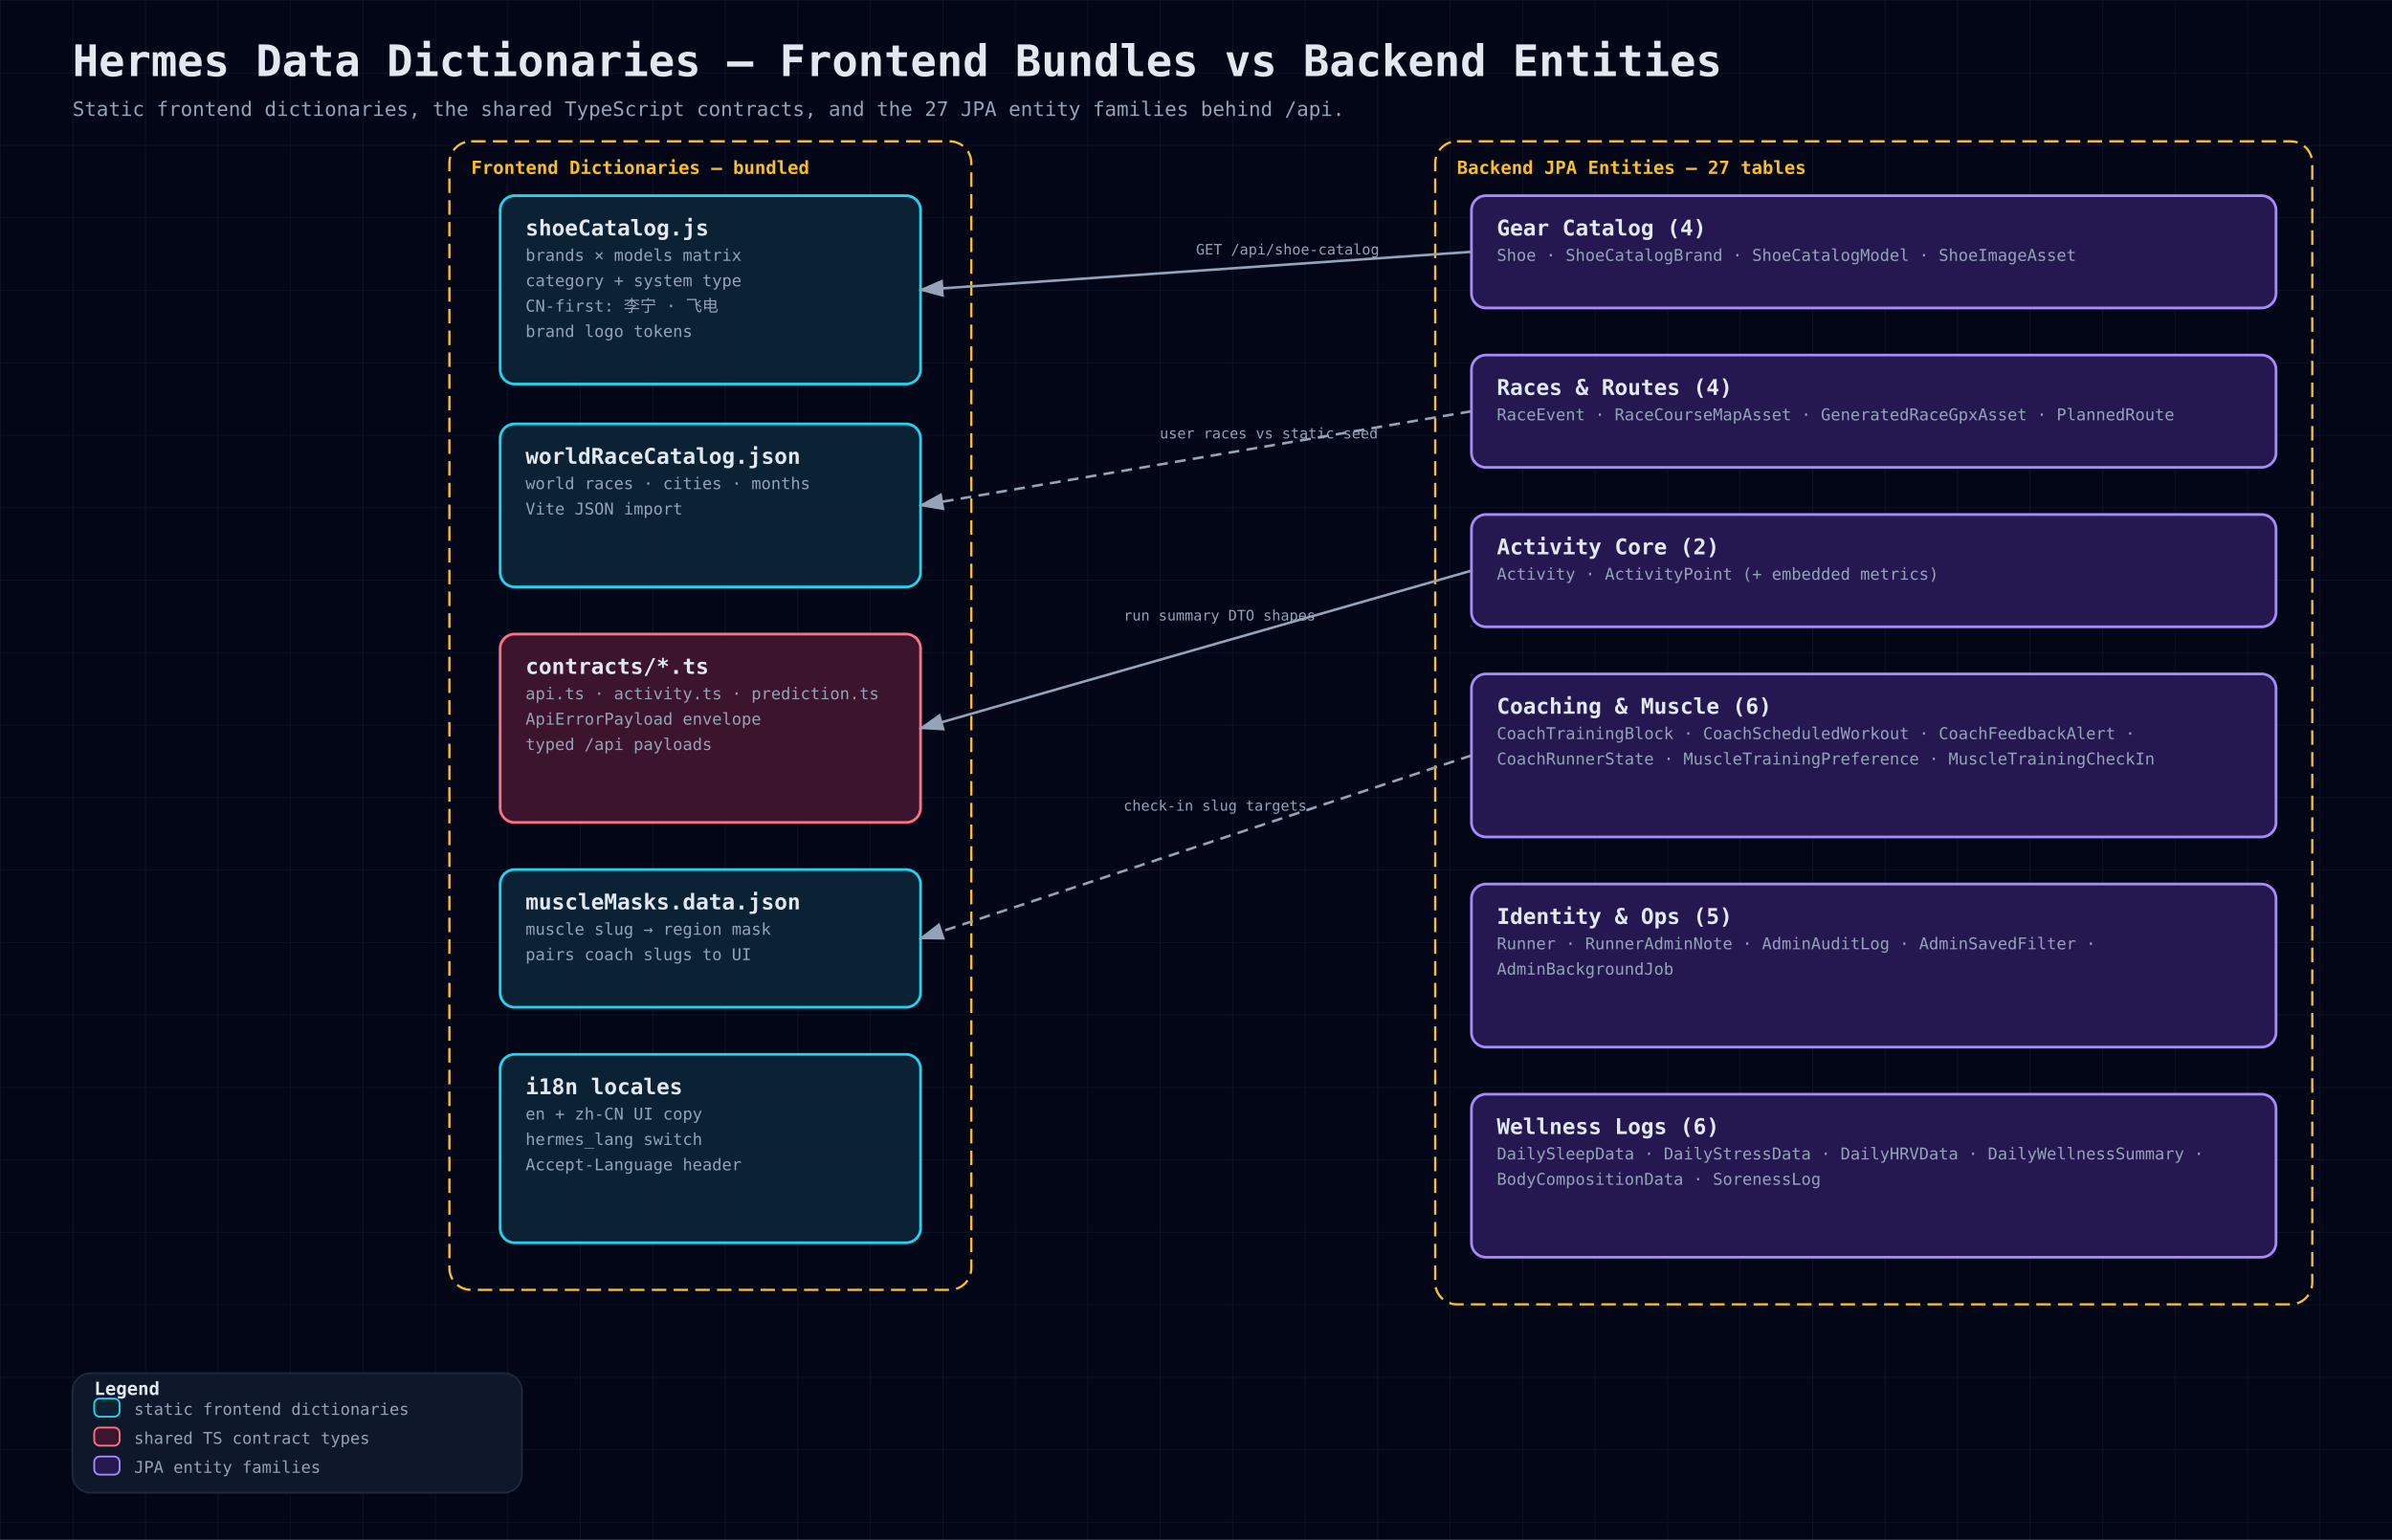
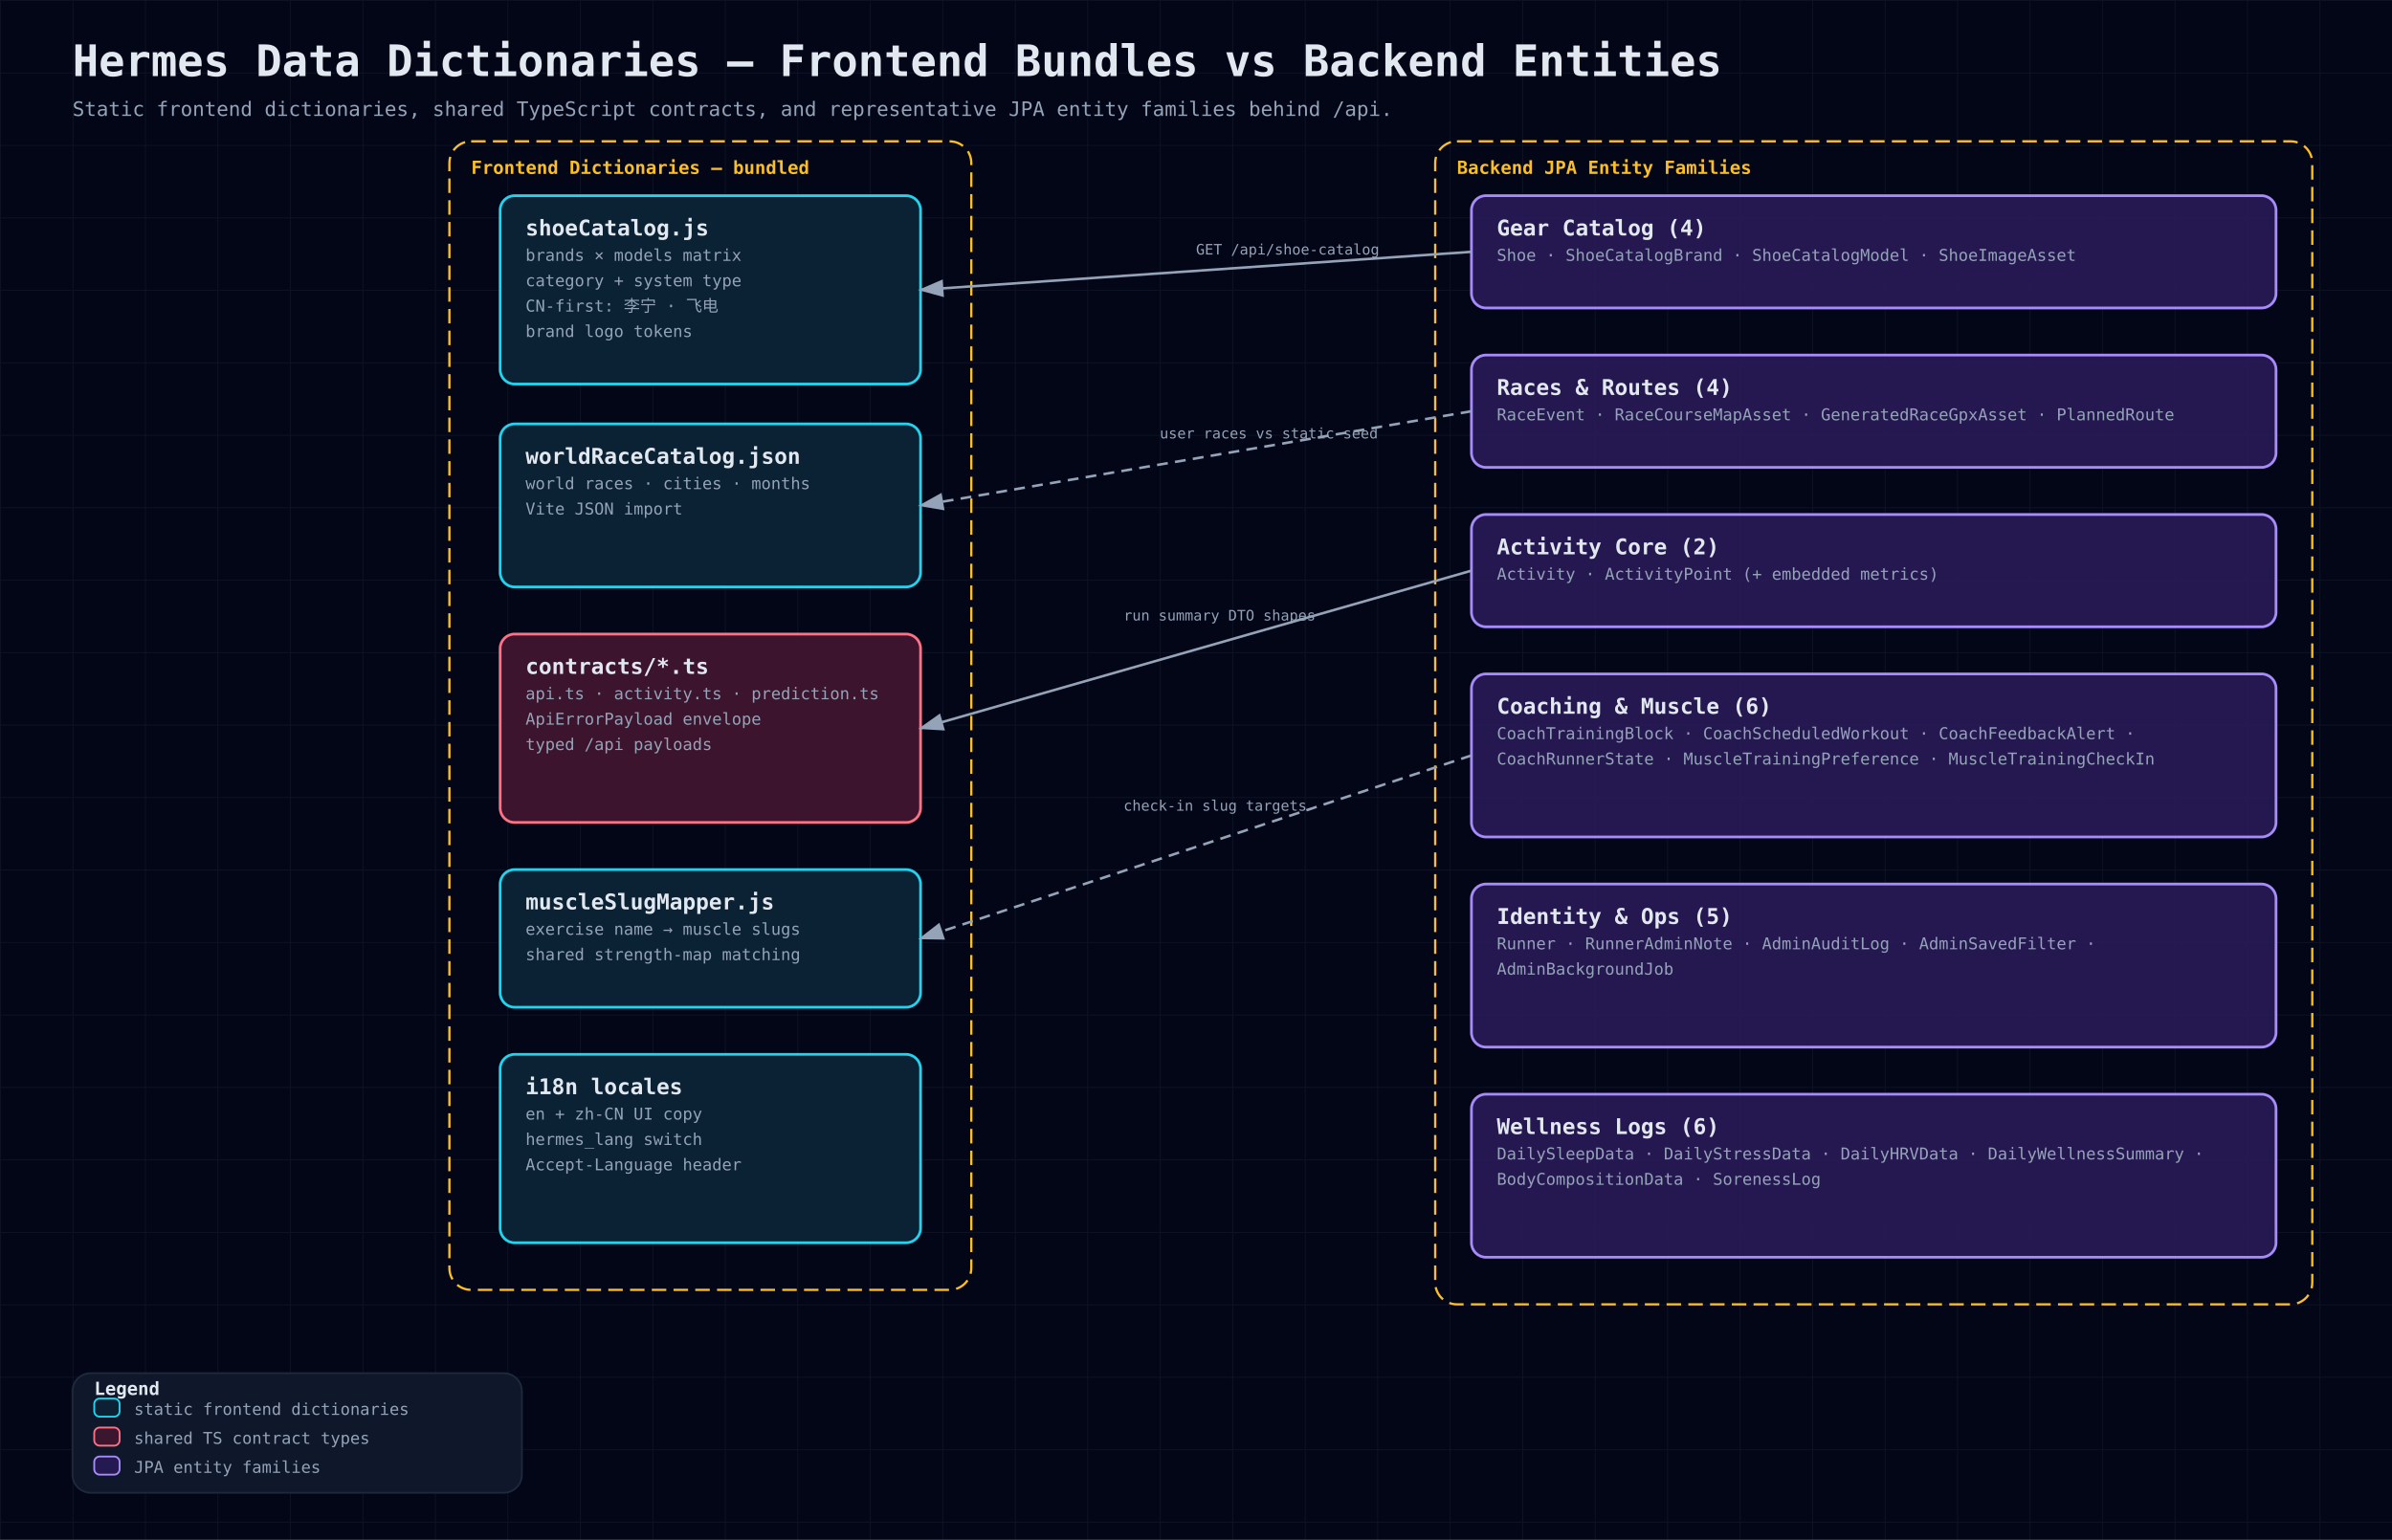
<svg xmlns="http://www.w3.org/2000/svg" viewBox="0 0 1320 850" role="img" aria-labelledby="title desc">
  <defs>
    <pattern id="grid" width="40" height="40" patternUnits="userSpaceOnUse">
      <path d="M 40 0 L 0 0 0 40" fill="none" stroke="rgba(148,163,184,0.08)" stroke-width="1" />
    </pattern>
    <marker id="arrowhead" markerWidth="10" markerHeight="7" refX="9" refY="3.5" orient="auto">
      <polygon points="0 0, 10 3.5, 0 7" fill="#94a3b8" />
    </marker>
  </defs>
  <rect width="1320" height="850" fill="#020617" />
  <rect width="1320" height="850" fill="url(#grid)" />
  <text x="40" y="42" fill="#e2e8f0" font-size="24" font-weight="700" font-family="'JetBrains Mono', ui-monospace, SFMono-Regular, Menlo, Consolas, monospace">Hermes Data Dictionaries — Frontend Bundles vs Backend Entities</text>
-   <text x="40" y="64" fill="#94a3b8" font-size="11" font-family="'JetBrains Mono', ui-monospace, SFMono-Regular, Menlo, Consolas, monospace">Static frontend dictionaries, the shared TypeScript contracts, and the 27 JPA entity families behind /api.</text>
+   <text x="40" y="64" fill="#94a3b8" font-size="11" font-family="'JetBrains Mono', ui-monospace, SFMono-Regular, Menlo, Consolas, monospace">Static frontend dictionaries, shared TypeScript contracts, and representative JPA entity families behind /api.</text>
  <g>
    <rect x="248" y="78" width="288" height="634" rx="12" fill="none" stroke="#fbbf24" stroke-width="1.25" stroke-dasharray="8,4" />
    <text x="260" y="96" fill="#fbbf24" font-size="10" font-weight="600" font-family="'JetBrains Mono', ui-monospace, SFMono-Regular, Menlo, Consolas, monospace">Frontend Dictionaries — bundled</text>
  </g>
  <g>
    <rect x="792" y="78" width="484" height="642" rx="12" fill="none" stroke="#fbbf24" stroke-width="1.25" stroke-dasharray="8,4" />
-     <text x="804" y="96" fill="#fbbf24" font-size="10" font-weight="600" font-family="'JetBrains Mono', ui-monospace, SFMono-Regular, Menlo, Consolas, monospace">Backend JPA Entities — 27 tables</text>
+     <text x="804" y="96" fill="#fbbf24" font-size="10" font-weight="600" font-family="'JetBrains Mono', ui-monospace, SFMono-Regular, Menlo, Consolas, monospace">Backend JPA Entity Families</text>
  </g>
  <g>
    <rect x="276" y="108" width="232" height="104" rx="8" fill="#0f172a" opacity="0.92" />
    <rect x="276" y="108" width="232" height="104" rx="8" fill="rgba(8, 51, 68, 0.42)" stroke="#22d3ee" stroke-width="1.5" />
    <text x="290" y="130" fill="#e2e8f0" font-size="12" font-weight="600" font-family="'JetBrains Mono', ui-monospace, SFMono-Regular, Menlo, Consolas, monospace">shoeCatalog.js</text>
    <text x="290" y="144" fill="#94a3b8" font-size="9" font-weight="400" font-family="'JetBrains Mono', ui-monospace, SFMono-Regular, Menlo, Consolas, monospace">brands × models matrix</text>
    <text x="290" y="158" fill="#94a3b8" font-size="9" font-weight="400" font-family="'JetBrains Mono', ui-monospace, SFMono-Regular, Menlo, Consolas, monospace">category + system type</text>
    <text x="290" y="172" fill="#94a3b8" font-size="9" font-weight="400" font-family="'JetBrains Mono', ui-monospace, SFMono-Regular, Menlo, Consolas, monospace">CN-first: 李宁 · 飞电</text>
    <text x="290" y="186" fill="#94a3b8" font-size="9" font-weight="400" font-family="'JetBrains Mono', ui-monospace, SFMono-Regular, Menlo, Consolas, monospace">brand logo tokens</text>
  </g>
  <g>
    <rect x="276" y="234" width="232" height="90" rx="8" fill="#0f172a" opacity="0.92" />
    <rect x="276" y="234" width="232" height="90" rx="8" fill="rgba(8, 51, 68, 0.42)" stroke="#22d3ee" stroke-width="1.5" />
    <text x="290" y="256" fill="#e2e8f0" font-size="12" font-weight="600" font-family="'JetBrains Mono', ui-monospace, SFMono-Regular, Menlo, Consolas, monospace">worldRaceCatalog.json</text>
    <text x="290" y="270" fill="#94a3b8" font-size="9" font-weight="400" font-family="'JetBrains Mono', ui-monospace, SFMono-Regular, Menlo, Consolas, monospace">world races · cities · months</text>
    <text x="290" y="284" fill="#94a3b8" font-size="9" font-weight="400" font-family="'JetBrains Mono', ui-monospace, SFMono-Regular, Menlo, Consolas, monospace">Vite JSON import</text>
  </g>
  <g>
    <rect x="276" y="350" width="232" height="104" rx="8" fill="#0f172a" opacity="0.92" />
    <rect x="276" y="350" width="232" height="104" rx="8" fill="rgba(136, 19, 55, 0.38)" stroke="#fb7185" stroke-width="1.5" />
    <text x="290" y="372" fill="#e2e8f0" font-size="12" font-weight="600" font-family="'JetBrains Mono', ui-monospace, SFMono-Regular, Menlo, Consolas, monospace">contracts/*.ts</text>
    <text x="290" y="386" fill="#94a3b8" font-size="9" font-weight="400" font-family="'JetBrains Mono', ui-monospace, SFMono-Regular, Menlo, Consolas, monospace">api.ts · activity.ts · prediction.ts</text>
    <text x="290" y="400" fill="#94a3b8" font-size="9" font-weight="400" font-family="'JetBrains Mono', ui-monospace, SFMono-Regular, Menlo, Consolas, monospace">ApiErrorPayload envelope</text>
    <text x="290" y="414" fill="#94a3b8" font-size="9" font-weight="400" font-family="'JetBrains Mono', ui-monospace, SFMono-Regular, Menlo, Consolas, monospace">typed /api payloads</text>
  </g>
  <g>
    <rect x="276" y="480" width="232" height="76" rx="8" fill="#0f172a" opacity="0.92" />
    <rect x="276" y="480" width="232" height="76" rx="8" fill="rgba(8, 51, 68, 0.42)" stroke="#22d3ee" stroke-width="1.5" />
-     <text x="290" y="502" fill="#e2e8f0" font-size="12" font-weight="600" font-family="'JetBrains Mono', ui-monospace, SFMono-Regular, Menlo, Consolas, monospace">muscleMasks.data.json</text>
-     <text x="290" y="516" fill="#94a3b8" font-size="9" font-weight="400" font-family="'JetBrains Mono', ui-monospace, SFMono-Regular, Menlo, Consolas, monospace">muscle slug → region mask</text>
-     <text x="290" y="530" fill="#94a3b8" font-size="9" font-weight="400" font-family="'JetBrains Mono', ui-monospace, SFMono-Regular, Menlo, Consolas, monospace">pairs coach slugs to UI</text>
+     <text x="290" y="502" fill="#e2e8f0" font-size="12" font-weight="600" font-family="'JetBrains Mono', ui-monospace, SFMono-Regular, Menlo, Consolas, monospace">muscleSlugMapper.js</text>
+     <text x="290" y="516" fill="#94a3b8" font-size="9" font-weight="400" font-family="'JetBrains Mono', ui-monospace, SFMono-Regular, Menlo, Consolas, monospace">exercise name → muscle slugs</text>
+     <text x="290" y="530" fill="#94a3b8" font-size="9" font-weight="400" font-family="'JetBrains Mono', ui-monospace, SFMono-Regular, Menlo, Consolas, monospace">shared strength-map matching</text>
  </g>
  <g>
    <rect x="276" y="582" width="232" height="104" rx="8" fill="#0f172a" opacity="0.92" />
    <rect x="276" y="582" width="232" height="104" rx="8" fill="rgba(8, 51, 68, 0.42)" stroke="#22d3ee" stroke-width="1.5" />
    <text x="290" y="604" fill="#e2e8f0" font-size="12" font-weight="600" font-family="'JetBrains Mono', ui-monospace, SFMono-Regular, Menlo, Consolas, monospace">i18n locales</text>
    <text x="290" y="618" fill="#94a3b8" font-size="9" font-weight="400" font-family="'JetBrains Mono', ui-monospace, SFMono-Regular, Menlo, Consolas, monospace">en + zh-CN UI copy</text>
    <text x="290" y="632" fill="#94a3b8" font-size="9" font-weight="400" font-family="'JetBrains Mono', ui-monospace, SFMono-Regular, Menlo, Consolas, monospace">hermes_lang switch</text>
    <text x="290" y="646" fill="#94a3b8" font-size="9" font-weight="400" font-family="'JetBrains Mono', ui-monospace, SFMono-Regular, Menlo, Consolas, monospace">Accept-Language header</text>
  </g>
  <g>
    <rect x="812" y="108" width="444" height="62" rx="8" fill="#0f172a" opacity="0.92" />
    <rect x="812" y="108" width="444" height="62" rx="8" fill="rgba(76, 29, 149, 0.38)" stroke="#a78bfa" stroke-width="1.5" />
    <text x="826" y="130" fill="#e2e8f0" font-size="12" font-weight="600" font-family="'JetBrains Mono', ui-monospace, SFMono-Regular, Menlo, Consolas, monospace">Gear Catalog (4)</text>
    <text x="826" y="144" fill="#94a3b8" font-size="9" font-weight="400" font-family="'JetBrains Mono', ui-monospace, SFMono-Regular, Menlo, Consolas, monospace">Shoe · ShoeCatalogBrand · ShoeCatalogModel · ShoeImageAsset</text>
  </g>
  <g>
    <rect x="812" y="196" width="444" height="62" rx="8" fill="#0f172a" opacity="0.92" />
    <rect x="812" y="196" width="444" height="62" rx="8" fill="rgba(76, 29, 149, 0.38)" stroke="#a78bfa" stroke-width="1.5" />
    <text x="826" y="218" fill="#e2e8f0" font-size="12" font-weight="600" font-family="'JetBrains Mono', ui-monospace, SFMono-Regular, Menlo, Consolas, monospace">Races &amp; Routes (4)</text>
    <text x="826" y="232" fill="#94a3b8" font-size="9" font-weight="400" font-family="'JetBrains Mono', ui-monospace, SFMono-Regular, Menlo, Consolas, monospace">RaceEvent · RaceCourseMapAsset · GeneratedRaceGpxAsset · PlannedRoute</text>
  </g>
  <g>
    <rect x="812" y="284" width="444" height="62" rx="8" fill="#0f172a" opacity="0.92" />
    <rect x="812" y="284" width="444" height="62" rx="8" fill="rgba(76, 29, 149, 0.38)" stroke="#a78bfa" stroke-width="1.5" />
    <text x="826" y="306" fill="#e2e8f0" font-size="12" font-weight="600" font-family="'JetBrains Mono', ui-monospace, SFMono-Regular, Menlo, Consolas, monospace">Activity Core (2)</text>
    <text x="826" y="320" fill="#94a3b8" font-size="9" font-weight="400" font-family="'JetBrains Mono', ui-monospace, SFMono-Regular, Menlo, Consolas, monospace">Activity · ActivityPoint (+ embedded metrics)</text>
  </g>
  <g>
    <rect x="812" y="372" width="444" height="90" rx="8" fill="#0f172a" opacity="0.92" />
    <rect x="812" y="372" width="444" height="90" rx="8" fill="rgba(76, 29, 149, 0.38)" stroke="#a78bfa" stroke-width="1.5" />
    <text x="826" y="394" fill="#e2e8f0" font-size="12" font-weight="600" font-family="'JetBrains Mono', ui-monospace, SFMono-Regular, Menlo, Consolas, monospace">Coaching &amp; Muscle (6)</text>
    <text x="826" y="408" fill="#94a3b8" font-size="9" font-weight="400" font-family="'JetBrains Mono', ui-monospace, SFMono-Regular, Menlo, Consolas, monospace">CoachTrainingBlock · CoachScheduledWorkout · CoachFeedbackAlert ·</text>
    <text x="826" y="422" fill="#94a3b8" font-size="9" font-weight="400" font-family="'JetBrains Mono', ui-monospace, SFMono-Regular, Menlo, Consolas, monospace">CoachRunnerState · MuscleTrainingPreference · MuscleTrainingCheckIn</text>
  </g>
  <g>
    <rect x="812" y="488" width="444" height="90" rx="8" fill="#0f172a" opacity="0.92" />
    <rect x="812" y="488" width="444" height="90" rx="8" fill="rgba(76, 29, 149, 0.38)" stroke="#a78bfa" stroke-width="1.5" />
    <text x="826" y="510" fill="#e2e8f0" font-size="12" font-weight="600" font-family="'JetBrains Mono', ui-monospace, SFMono-Regular, Menlo, Consolas, monospace">Identity &amp; Ops (5)</text>
    <text x="826" y="524" fill="#94a3b8" font-size="9" font-weight="400" font-family="'JetBrains Mono', ui-monospace, SFMono-Regular, Menlo, Consolas, monospace">Runner · RunnerAdminNote · AdminAuditLog · AdminSavedFilter ·</text>
    <text x="826" y="538" fill="#94a3b8" font-size="9" font-weight="400" font-family="'JetBrains Mono', ui-monospace, SFMono-Regular, Menlo, Consolas, monospace">AdminBackgroundJob</text>
  </g>
  <g>
    <rect x="812" y="604" width="444" height="90" rx="8" fill="#0f172a" opacity="0.92" />
    <rect x="812" y="604" width="444" height="90" rx="8" fill="rgba(76, 29, 149, 0.38)" stroke="#a78bfa" stroke-width="1.5" />
    <text x="826" y="626" fill="#e2e8f0" font-size="12" font-weight="600" font-family="'JetBrains Mono', ui-monospace, SFMono-Regular, Menlo, Consolas, monospace">Wellness Logs (6)</text>
    <text x="826" y="640" fill="#94a3b8" font-size="9" font-weight="400" font-family="'JetBrains Mono', ui-monospace, SFMono-Regular, Menlo, Consolas, monospace">DailySleepData · DailyStressData · DailyHRVData · DailyWellnessSummary ·</text>
    <text x="826" y="654" fill="#94a3b8" font-size="9" font-weight="400" font-family="'JetBrains Mono', ui-monospace, SFMono-Regular, Menlo, Consolas, monospace">BodyCompositionData · SorenessLog</text>
  </g>
  <g>
    <line x1="812" y1="139" x2="508" y2="160" stroke="#94a3b8" stroke-width="1.4" marker-end="url(#arrowhead)" />
    <text x="660" y="140.5" fill="#94a3b8" font-size="8" font-family="'JetBrains Mono', ui-monospace, SFMono-Regular, Menlo, Consolas, monospace">GET /api/shoe-catalog</text>
  </g>
  <g>
    <line x1="812" y1="227" x2="508" y2="279" stroke="#94a3b8" stroke-width="1.4" marker-end="url(#arrowhead)" stroke-dasharray="6,4" />
    <text x="640" y="242" fill="#94a3b8" font-size="8" font-family="'JetBrains Mono', ui-monospace, SFMono-Regular, Menlo, Consolas, monospace">user races vs static seed</text>
  </g>
  <g>
    <line x1="812" y1="315" x2="508" y2="402" stroke="#94a3b8" stroke-width="1.4" marker-end="url(#arrowhead)" />
    <text x="620" y="342.5" fill="#94a3b8" font-size="8" font-family="'JetBrains Mono', ui-monospace, SFMono-Regular, Menlo, Consolas, monospace">run summary DTO shapes</text>
  </g>
  <g>
    <line x1="812" y1="417" x2="508" y2="518" stroke="#94a3b8" stroke-width="1.4" marker-end="url(#arrowhead)" stroke-dasharray="6,4" />
    <text x="620" y="447.5" fill="#94a3b8" font-size="8" font-family="'JetBrains Mono', ui-monospace, SFMono-Regular, Menlo, Consolas, monospace">check-in slug targets</text>
  </g>
  <g>
    <rect x="40" y="758" width="248" height="66" rx="10" fill="#0f172a" stroke="#1e293b" stroke-width="1" />
    <text x="52" y="770" fill="#e2e8f0" font-size="10" font-weight="600" font-family="'JetBrains Mono', ui-monospace, SFMono-Regular, Menlo, Consolas, monospace">Legend</text>
    <rect x="52" y="772" width="14" height="10" rx="3" fill="rgba(8, 51, 68, 0.42)" stroke="#22d3ee" stroke-width="1" />
    <text x="74" y="781" fill="#94a3b8" font-size="9" font-family="'JetBrains Mono', ui-monospace, SFMono-Regular, Menlo, Consolas, monospace">static frontend dictionaries</text>
    <rect x="52" y="788" width="14" height="10" rx="3" fill="rgba(136, 19, 55, 0.38)" stroke="#fb7185" stroke-width="1" />
    <text x="74" y="797" fill="#94a3b8" font-size="9" font-family="'JetBrains Mono', ui-monospace, SFMono-Regular, Menlo, Consolas, monospace">shared TS contract types</text>
    <rect x="52" y="804" width="14" height="10" rx="3" fill="rgba(76, 29, 149, 0.38)" stroke="#a78bfa" stroke-width="1" />
    <text x="74" y="813" fill="#94a3b8" font-size="9" font-family="'JetBrains Mono', ui-monospace, SFMono-Regular, Menlo, Consolas, monospace">JPA entity families</text>
  </g>
</svg>
